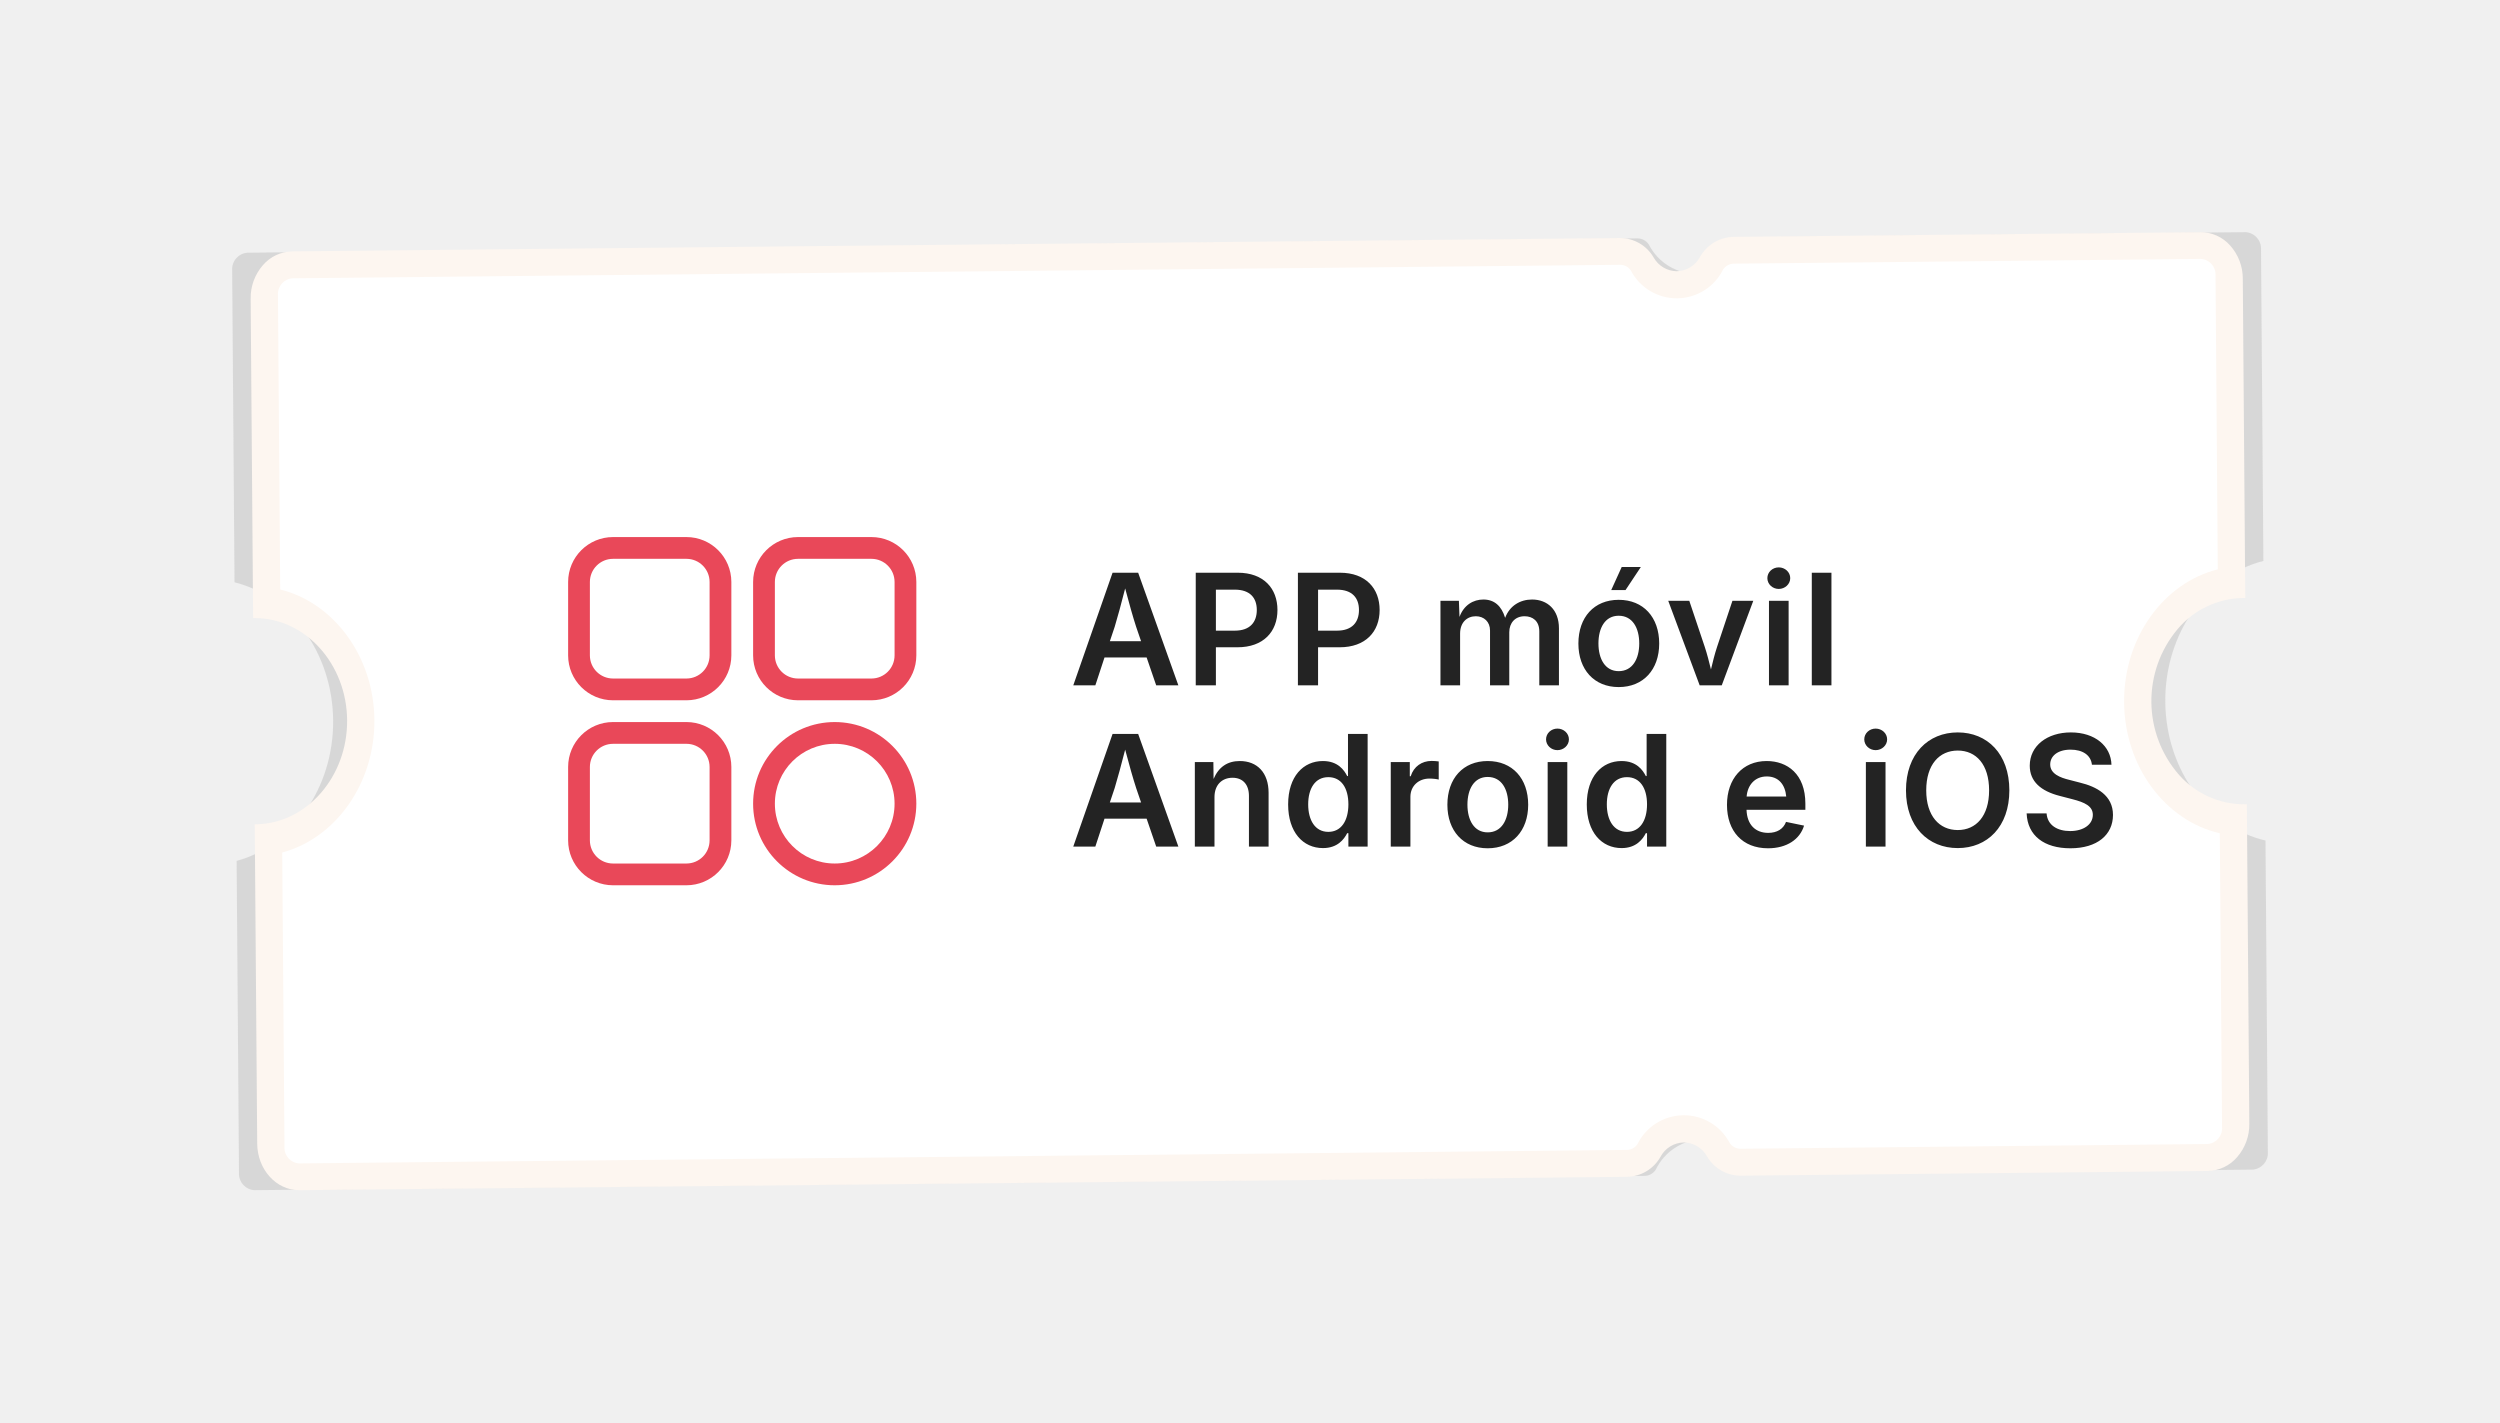
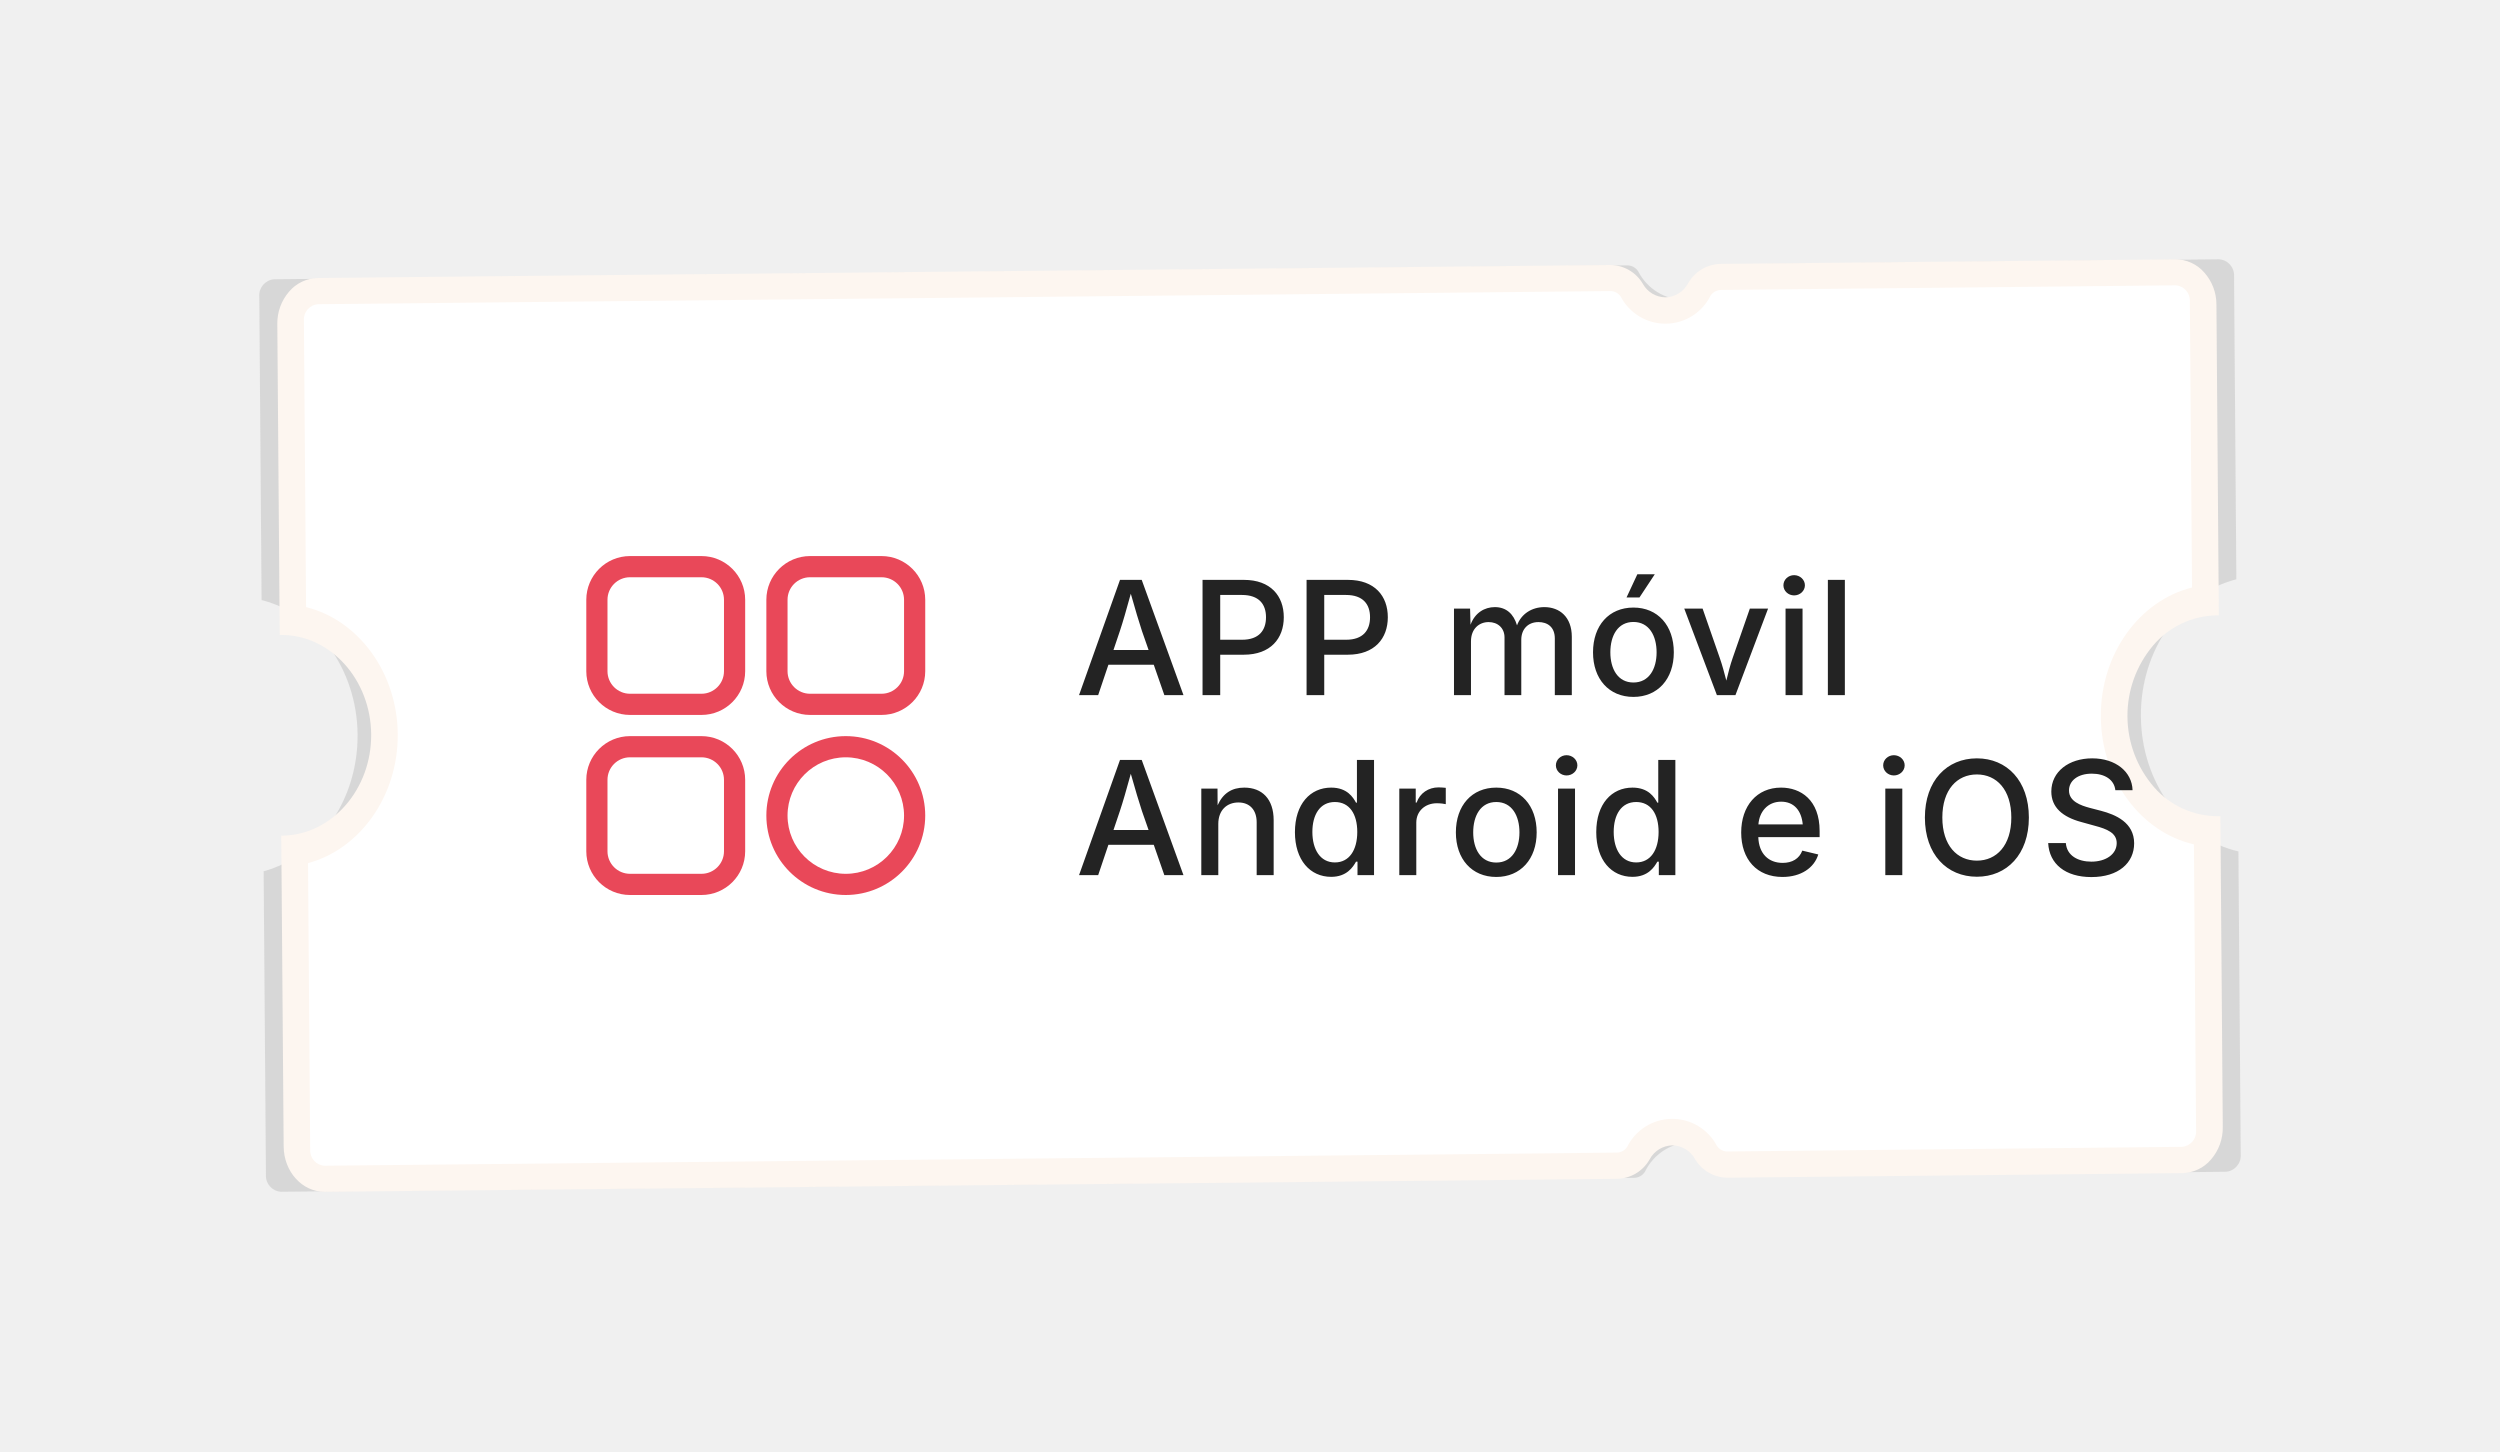
- <svg xmlns="http://www.w3.org/2000/svg" width="387.692" height="220.569" viewBox="0 0 387.692 220.569">
-   <g id="Grupo_1213" data-name="Grupo 1213" transform="translate(25.113 -72.277)">
-     <g id="Grupo_893" data-name="Grupo 893" transform="translate(10.887 102.882)">
-       <path id="Trazado_5094" data-name="Trazado 5094" d="M439.646,820.338a2.1,2.1,0,0,1-1.844-.946,8.359,8.359,0,0,0-14.973.173,2.082,2.082,0,0,1-1.819.965l-215.5,2.215a2.551,2.551,0,0,1-2.392-2.683l-.366-48.383c8.616-2.327,15.046-11.282,14.967-21.763s-6.644-19.291-15.294-21.438l-.366-48.383a2.568,2.568,0,0,1,2.351-2.732l215.5-2.215a2.075,2.075,0,0,1,1.844.946,8.359,8.359,0,0,0,14.974-.173,2.113,2.113,0,0,1,1.819-.965l75.753-.779a2.551,2.551,0,0,1,2.393,2.683l.366,48.308c-8.757,2.212-15.292,11.19-15.211,21.827s6.75,19.491,15.539,21.524l.366,48.309a2.568,2.568,0,0,1-2.351,2.732Z" transform="translate(-202.059 -668.781)" fill="#9f9f9f" opacity="0.3" />
-       <g id="Grupo_892" data-name="Grupo 892" transform="translate(2.874 5.393)">
+ <svg xmlns="http://www.w3.org/2000/svg" width="347.132" height="201.481" viewBox="0 0 347.132 201.481">
+   <g id="Grupo_1213" data-name="Grupo 1213" transform="translate(36 36)">
+     <g id="Grupo_893" data-name="Grupo 893" transform="translate(0 0)">
+       <path id="Trazado_5094" data-name="Trazado 5094" d="M409.121,801.559a1.833,1.833,0,0,1-1.607-.825,7.285,7.285,0,0,0-13.05.15,1.815,1.815,0,0,1-1.585.841l-187.811,1.931a2.223,2.223,0,0,1-2.085-2.338l-.319-42.167c7.509-2.028,13.113-9.832,13.044-18.967s-5.79-16.812-13.329-18.684l-.319-42.167a2.238,2.238,0,0,1,2.049-2.381l187.811-1.93a1.808,1.808,0,0,1,1.607.825,7.285,7.285,0,0,0,13.05-.151,1.841,1.841,0,0,1,1.585-.841l66.02-.678a2.223,2.223,0,0,1,2.085,2.339l.319,42.1c-7.632,1.928-13.327,9.752-13.257,19.023s5.883,16.986,13.543,18.758l.319,42.1a2.238,2.238,0,0,1-2.049,2.381Z" transform="translate(-202.059 -674.175)" fill="#9f9f9f" opacity="0.3" />
+       <g id="Grupo_892" data-name="Grupo 892" transform="translate(2.504)">
        <g id="Grupo_891" data-name="Grupo 891" transform="translate(0)">
-           <path id="Trazado_5092" data-name="Trazado 5092" d="M486.012,736.835c.07,9.087,6.7,16.389,14.81,16.307l.379,49.117c.029,3.776-2.687,6.872-6.06,6.906l-72.344.73a5.718,5.718,0,0,1-5-2.809,4.418,4.418,0,0,0-7.845.079A5.747,5.747,0,0,1,405,810.074L199.2,812.15c-3.372.034-6.136-3.006-6.165-6.783l-.379-49.129c8.009-.212,14.392-7.593,14.323-16.588s-6.566-16.233-14.576-16.283l-.379-49.13c-.029-3.776,2.688-6.872,6.06-6.906l205.8-2.076a5.717,5.717,0,0,1,5,2.809,4.418,4.418,0,0,0,7.845-.079,5.748,5.748,0,0,1,4.954-2.909l72.344-.73c3.373-.034,6.136,3.007,6.165,6.783l.379,49.117C492.454,720.327,485.942,727.762,486.012,736.835Z" transform="translate(-191.639 -663.962)" fill="#fdf6f0" />
-           <path id="Trazado_5093" data-name="Trazado 5093" d="M198.527,811.917c-3.555,0-6.462-3.222-6.492-7.212l-.382-49.525.378-.01c7.758-.205,14.015-7.443,13.948-16.134s-6.435-15.788-14.2-15.837l-.378,0-.382-49.525a7.709,7.709,0,0,1,1.867-5.167,6.139,6.139,0,0,1,4.573-2.176l205.8-2.074a6.062,6.062,0,0,1,5.319,3,4.168,4.168,0,0,0,3.581,2.153h.04a4.187,4.187,0,0,0,3.586-2.224,6.093,6.093,0,0,1,5.273-3.107l72.344-.729a6.125,6.125,0,0,1,4.605,2.084,7.673,7.673,0,0,1,1.946,5.129l.383,49.518-.383,0a13.524,13.524,0,0,0-10.08,4.792,17.374,17.374,0,0,0,.174,22.616,13.512,13.512,0,0,0,10.153,4.589l.383,0,.382,49.518a7.706,7.706,0,0,1-1.867,5.167,6.137,6.137,0,0,1-4.573,2.176l-72.344.729a6.045,6.045,0,0,1-5.319-3,4.17,4.17,0,0,0-3.581-2.153h-.04a4.187,4.187,0,0,0-3.586,2.224,6.093,6.093,0,0,1-5.273,3.107l-205.8,2.074Zm-6.1-55.887L192.8,804.7c.027,3.53,2.617,6.375,5.778,6.344l205.8-2.074a5.345,5.345,0,0,0,4.637-2.708,4.934,4.934,0,0,1,4.222-2.622,4.858,4.858,0,0,1,4.263,2.539,5.28,5.28,0,0,0,4.677,2.613l72.344-.729a5.42,5.42,0,0,0,4.038-1.92A6.772,6.772,0,0,0,500.2,801.6l-.376-48.648a14.2,14.2,0,0,1-10.308-4.833,17.811,17.811,0,0,1-4.506-11.895h0a17.866,17.866,0,0,1,4.321-11.972,14.277,14.277,0,0,1,10.232-5.039l-.376-48.648a6.739,6.739,0,0,0-1.711-4.505,5.358,5.358,0,0,0-4.067-1.839l-72.344.729a5.346,5.346,0,0,0-4.637,2.708,4.777,4.777,0,0,1-8.484.084,5.316,5.316,0,0,0-4.62-2.613h-.057l-205.8,2.074a5.419,5.419,0,0,0-4.038,1.92,6.772,6.772,0,0,0-1.642,4.539l.376,48.667c8.005.275,14.51,7.678,14.58,16.7S200.425,755.593,192.426,756.03Z" transform="translate(-191.022 -663.345)" fill="#fdf6f0" />
+           <path id="Trazado_5092" data-name="Trazado 5092" d="M448.241,727.522c.061,7.919,5.835,14.283,12.907,14.212l.33,42.806c.025,3.291-2.342,5.989-5.281,6.019l-63.049.636a4.983,4.983,0,0,1-4.356-2.448,3.85,3.85,0,0,0-6.837.069,5.009,5.009,0,0,1-4.318,2.535L198.277,793.16c-2.939.029-5.348-2.62-5.373-5.912l-.33-42.817c6.98-.184,12.543-6.618,12.483-14.456s-5.722-14.148-12.7-14.191l-.33-42.818c-.025-3.291,2.342-5.989,5.281-6.019l179.359-1.809a4.982,4.982,0,0,1,4.356,2.448,3.85,3.85,0,0,0,6.837-.069,5.009,5.009,0,0,1,4.318-2.535l63.05-.636c2.939-.029,5.348,2.621,5.373,5.911l.33,42.806C453.855,713.135,448.18,719.615,448.241,727.522Z" transform="translate(-191.688 -664.011)" fill="#fdf6f0" />
+           <path id="Trazado_5093" data-name="Trazado 5093" d="M197.563,792.828c-3.1,0-5.632-2.808-5.658-6.286l-.333-43.162.329-.008c6.762-.179,12.215-6.486,12.156-14.061s-5.608-13.76-12.371-13.8l-.329,0-.333-43.163a6.719,6.719,0,0,1,1.627-4.5,5.351,5.351,0,0,1,3.985-1.9l179.359-1.807a5.283,5.283,0,0,1,4.636,2.613,3.633,3.633,0,0,0,3.121,1.877h.035a3.649,3.649,0,0,0,3.125-1.938,5.31,5.31,0,0,1,4.6-2.707l63.05-.635a5.338,5.338,0,0,1,4.014,1.816,6.688,6.688,0,0,1,1.7,4.47l.333,43.156-.334,0a11.787,11.787,0,0,0-8.785,4.176,15.142,15.142,0,0,0,.152,19.711,11.777,11.777,0,0,0,8.848,4l.334,0,.333,43.156a6.716,6.716,0,0,1-1.627,4.5,5.348,5.348,0,0,1-3.985,1.9l-63.049.636a5.269,5.269,0,0,1-4.635-2.613,3.634,3.634,0,0,0-3.121-1.876h-.035a3.649,3.649,0,0,0-3.125,1.938,5.31,5.31,0,0,1-4.6,2.708l-179.359,1.807Zm-5.317-48.707.327,42.414c.024,3.077,2.28,5.556,5.036,5.529l179.359-1.807a4.659,4.659,0,0,0,4.041-2.36,4.3,4.3,0,0,1,3.68-2.285,4.234,4.234,0,0,1,3.715,2.212,4.6,4.6,0,0,0,4.076,2.277l63.05-.635a4.724,4.724,0,0,0,3.519-1.674,5.9,5.9,0,0,0,1.43-3.956l-.327-42.4a12.373,12.373,0,0,1-8.984-4.212,15.523,15.523,0,0,1-3.927-10.366h0a15.57,15.57,0,0,1,3.766-10.434,12.442,12.442,0,0,1,8.917-4.391l-.328-42.4a5.874,5.874,0,0,0-1.491-3.926,4.669,4.669,0,0,0-3.545-1.6l-63.049.635a4.659,4.659,0,0,0-4.041,2.36,4.164,4.164,0,0,1-7.394.073,4.633,4.633,0,0,0-4.026-2.277H376l-179.359,1.807a4.723,4.723,0,0,0-3.519,1.674,5.9,5.9,0,0,0-1.431,3.956l.327,42.415c6.977.24,12.646,6.692,12.707,14.552S199.217,743.741,192.245,744.122Z" transform="translate(-191.022 -663.345)" fill="#fdf6f0" />
        </g>
-         <path id="Trazado_5094-2" data-name="Trazado 5094" d="M428.954,812.171a2.016,2.016,0,0,1-1.761-.893,8.024,8.024,0,0,0-14.3.163,1.994,1.994,0,0,1-1.737.911l-205.8,2.092a2.42,2.42,0,0,1-2.285-2.533l-.35-45.68c8.228-2.2,14.369-10.651,14.293-20.547s-6.345-18.213-14.606-20.24l-.35-45.68a2.435,2.435,0,0,1,2.246-2.58l205.8-2.091a1.989,1.989,0,0,1,1.761.893,8.024,8.024,0,0,0,14.3-.163,2.024,2.024,0,0,1,1.737-.911l72.344-.735a2.419,2.419,0,0,1,2.285,2.533l.349,45.609c-8.363,2.089-14.6,10.564-14.527,20.607s6.446,18.4,14.84,20.321l.349,45.61a2.434,2.434,0,0,1-2.246,2.579Z" transform="translate(-197.828 -670.024)" fill="#fff" />
+         <path id="Trazado_5094-2" data-name="Trazado 5094" d="M399.8,794.442a1.757,1.757,0,0,1-1.535-.779,6.993,6.993,0,0,0-12.462.142,1.738,1.738,0,0,1-1.514.794l-179.359,1.823a2.109,2.109,0,0,1-1.991-2.208l-.3-39.811c7.171-1.915,12.523-9.283,12.457-17.907s-5.53-15.873-12.729-17.64l-.3-39.811a2.122,2.122,0,0,1,1.957-2.248l179.359-1.823a1.733,1.733,0,0,1,1.535.779,6.993,6.993,0,0,0,12.463-.142,1.764,1.764,0,0,1,1.514-.794l63.049-.641a2.109,2.109,0,0,1,1.991,2.208l.3,39.75c-7.289,1.82-12.728,9.207-12.66,17.96S457.19,750.13,464.5,751.8l.3,39.75a2.121,2.121,0,0,1-1.957,2.248Z" transform="translate(-198.372 -670.557)" fill="#fff" />
      </g>
    </g>
-     <text id="APP_móvil_Android_e_iOS" data-name="APP móvil Android e iOS" transform="translate(140.733 155.561)" fill="#232323" font-size="24" font-family="SFProDisplay-Semibold, SF Pro Display" font-weight="600" letter-spacing="0.015em">
-       <tspan x="0" y="23">APP móvil </tspan>
-       <tspan x="0" y="48">Android e iOS</tspan>
+     <text id="APP_móvil_Android_e_iOS" data-name="APP móvil Android e iOS" transform="translate(113.281 39.518)" fill="#232323" font-size="22" font-family="SFProDisplay-Medium, SF Pro Display" font-weight="500" letter-spacing="0.015em">
+       <tspan x="0" y="21">APP móvil </tspan>
+       <tspan x="0" y="46">Android e iOS</tspan>
    </text>
-     <g id="Grupo_1236" data-name="Grupo 1236" transform="translate(-586.01 155.563)">
-       <path id="Trazado_5399" data-name="Trazado 5399" d="M667.352,25.313H655.961A6.969,6.969,0,0,1,649,18.352V6.961A6.969,6.969,0,0,1,655.961,0h11.391a6.969,6.969,0,0,1,6.961,6.961V18.352A6.969,6.969,0,0,1,667.352,25.313ZM655.961,3.375a3.59,3.59,0,0,0-3.586,3.586V18.352a3.59,3.59,0,0,0,3.586,3.586h11.391a3.59,3.59,0,0,0,3.586-3.586V6.961a3.59,3.59,0,0,0-3.586-3.586Z" fill="#e94859" />
-       <path id="Trazado_5400" data-name="Trazado 5400" d="M939.352,25.313H927.961A6.969,6.969,0,0,1,921,18.352V6.961A6.969,6.969,0,0,1,927.961,0h11.391a6.969,6.969,0,0,1,6.961,6.961V18.352A6.969,6.969,0,0,1,939.352,25.313ZM927.961,3.375a3.59,3.59,0,0,0-3.586,3.586V18.352a3.59,3.59,0,0,0,3.586,3.586h11.391a3.59,3.59,0,0,0,3.586-3.586V6.961a3.59,3.59,0,0,0-3.586-3.586Z" transform="translate(-243.313)" fill="#e94859" />
-       <path id="Trazado_5401" data-name="Trazado 5401" d="M933.656,297.313a12.656,12.656,0,1,1,12.656-12.656A12.671,12.671,0,0,1,933.656,297.313Zm0-21.937a9.281,9.281,0,1,0,9.281,9.281A9.292,9.292,0,0,0,933.656,275.375Z" transform="translate(-243.313 -243.313)" fill="#e94859" />
-       <path id="Trazado_5402" data-name="Trazado 5402" d="M667.352,297.313H655.961A6.969,6.969,0,0,1,649,290.352V278.961A6.969,6.969,0,0,1,655.961,272h11.391a6.969,6.969,0,0,1,6.961,6.961v11.391A6.969,6.969,0,0,1,667.352,297.313Zm-11.391-21.937a3.59,3.59,0,0,0-3.586,3.586v11.391a3.59,3.59,0,0,0,3.586,3.586h11.391a3.59,3.59,0,0,0,3.586-3.586V278.961a3.59,3.59,0,0,0-3.586-3.586Z" transform="translate(0 -243.313)" fill="#e94859" />
+     <g id="Grupo_1236" data-name="Grupo 1236" transform="translate(45.409 41.211)">
+       <path id="Trazado_5399" data-name="Trazado 5399" d="M664.994,22.06h-9.927A6.073,6.073,0,0,1,649,15.994V6.067A6.073,6.073,0,0,1,655.067,0h9.927a6.073,6.073,0,0,1,6.067,6.067v9.927A6.073,6.073,0,0,1,664.994,22.06ZM655.067,2.941a3.129,3.129,0,0,0-3.125,3.125v9.927a3.129,3.129,0,0,0,3.125,3.125h9.927a3.129,3.129,0,0,0,3.125-3.125V6.067a3.129,3.129,0,0,0-3.125-3.125Z" transform="translate(-649)" fill="#e94859" />
+       <path id="Trazado_5400" data-name="Trazado 5400" d="M936.994,22.06h-9.927A6.073,6.073,0,0,1,921,15.994V6.067A6.073,6.073,0,0,1,927.067,0h9.927a6.073,6.073,0,0,1,6.067,6.067v9.927A6.073,6.073,0,0,1,936.994,22.06ZM927.067,2.941a3.129,3.129,0,0,0-3.125,3.125v9.927a3.129,3.129,0,0,0,3.125,3.125h9.927a3.129,3.129,0,0,0,3.125-3.125V6.067a3.129,3.129,0,0,0-3.125-3.125Z" transform="translate(-895.998)" fill="#e94859" />
+       <path id="Trazado_5401" data-name="Trazado 5401" d="M932.03,294.06a11.03,11.03,0,1,1,11.03-11.03A11.043,11.043,0,0,1,932.03,294.06Zm0-19.119a8.089,8.089,0,1,0,8.089,8.089A8.1,8.1,0,0,0,932.03,274.941Z" transform="translate(-895.998 -246.998)" fill="#e94859" />
+       <path id="Trazado_5402" data-name="Trazado 5402" d="M664.994,294.06h-9.927A6.073,6.073,0,0,1,649,287.994v-9.927A6.073,6.073,0,0,1,655.067,272h9.927a6.073,6.073,0,0,1,6.067,6.067v9.927A6.073,6.073,0,0,1,664.994,294.06Zm-9.927-19.119a3.129,3.129,0,0,0-3.125,3.125v9.927a3.129,3.129,0,0,0,3.125,3.125h9.927a3.129,3.129,0,0,0,3.125-3.125v-9.927a3.129,3.129,0,0,0-3.125-3.125Z" transform="translate(-649 -246.998)" fill="#e94859" />
    </g>
  </g>
</svg>
